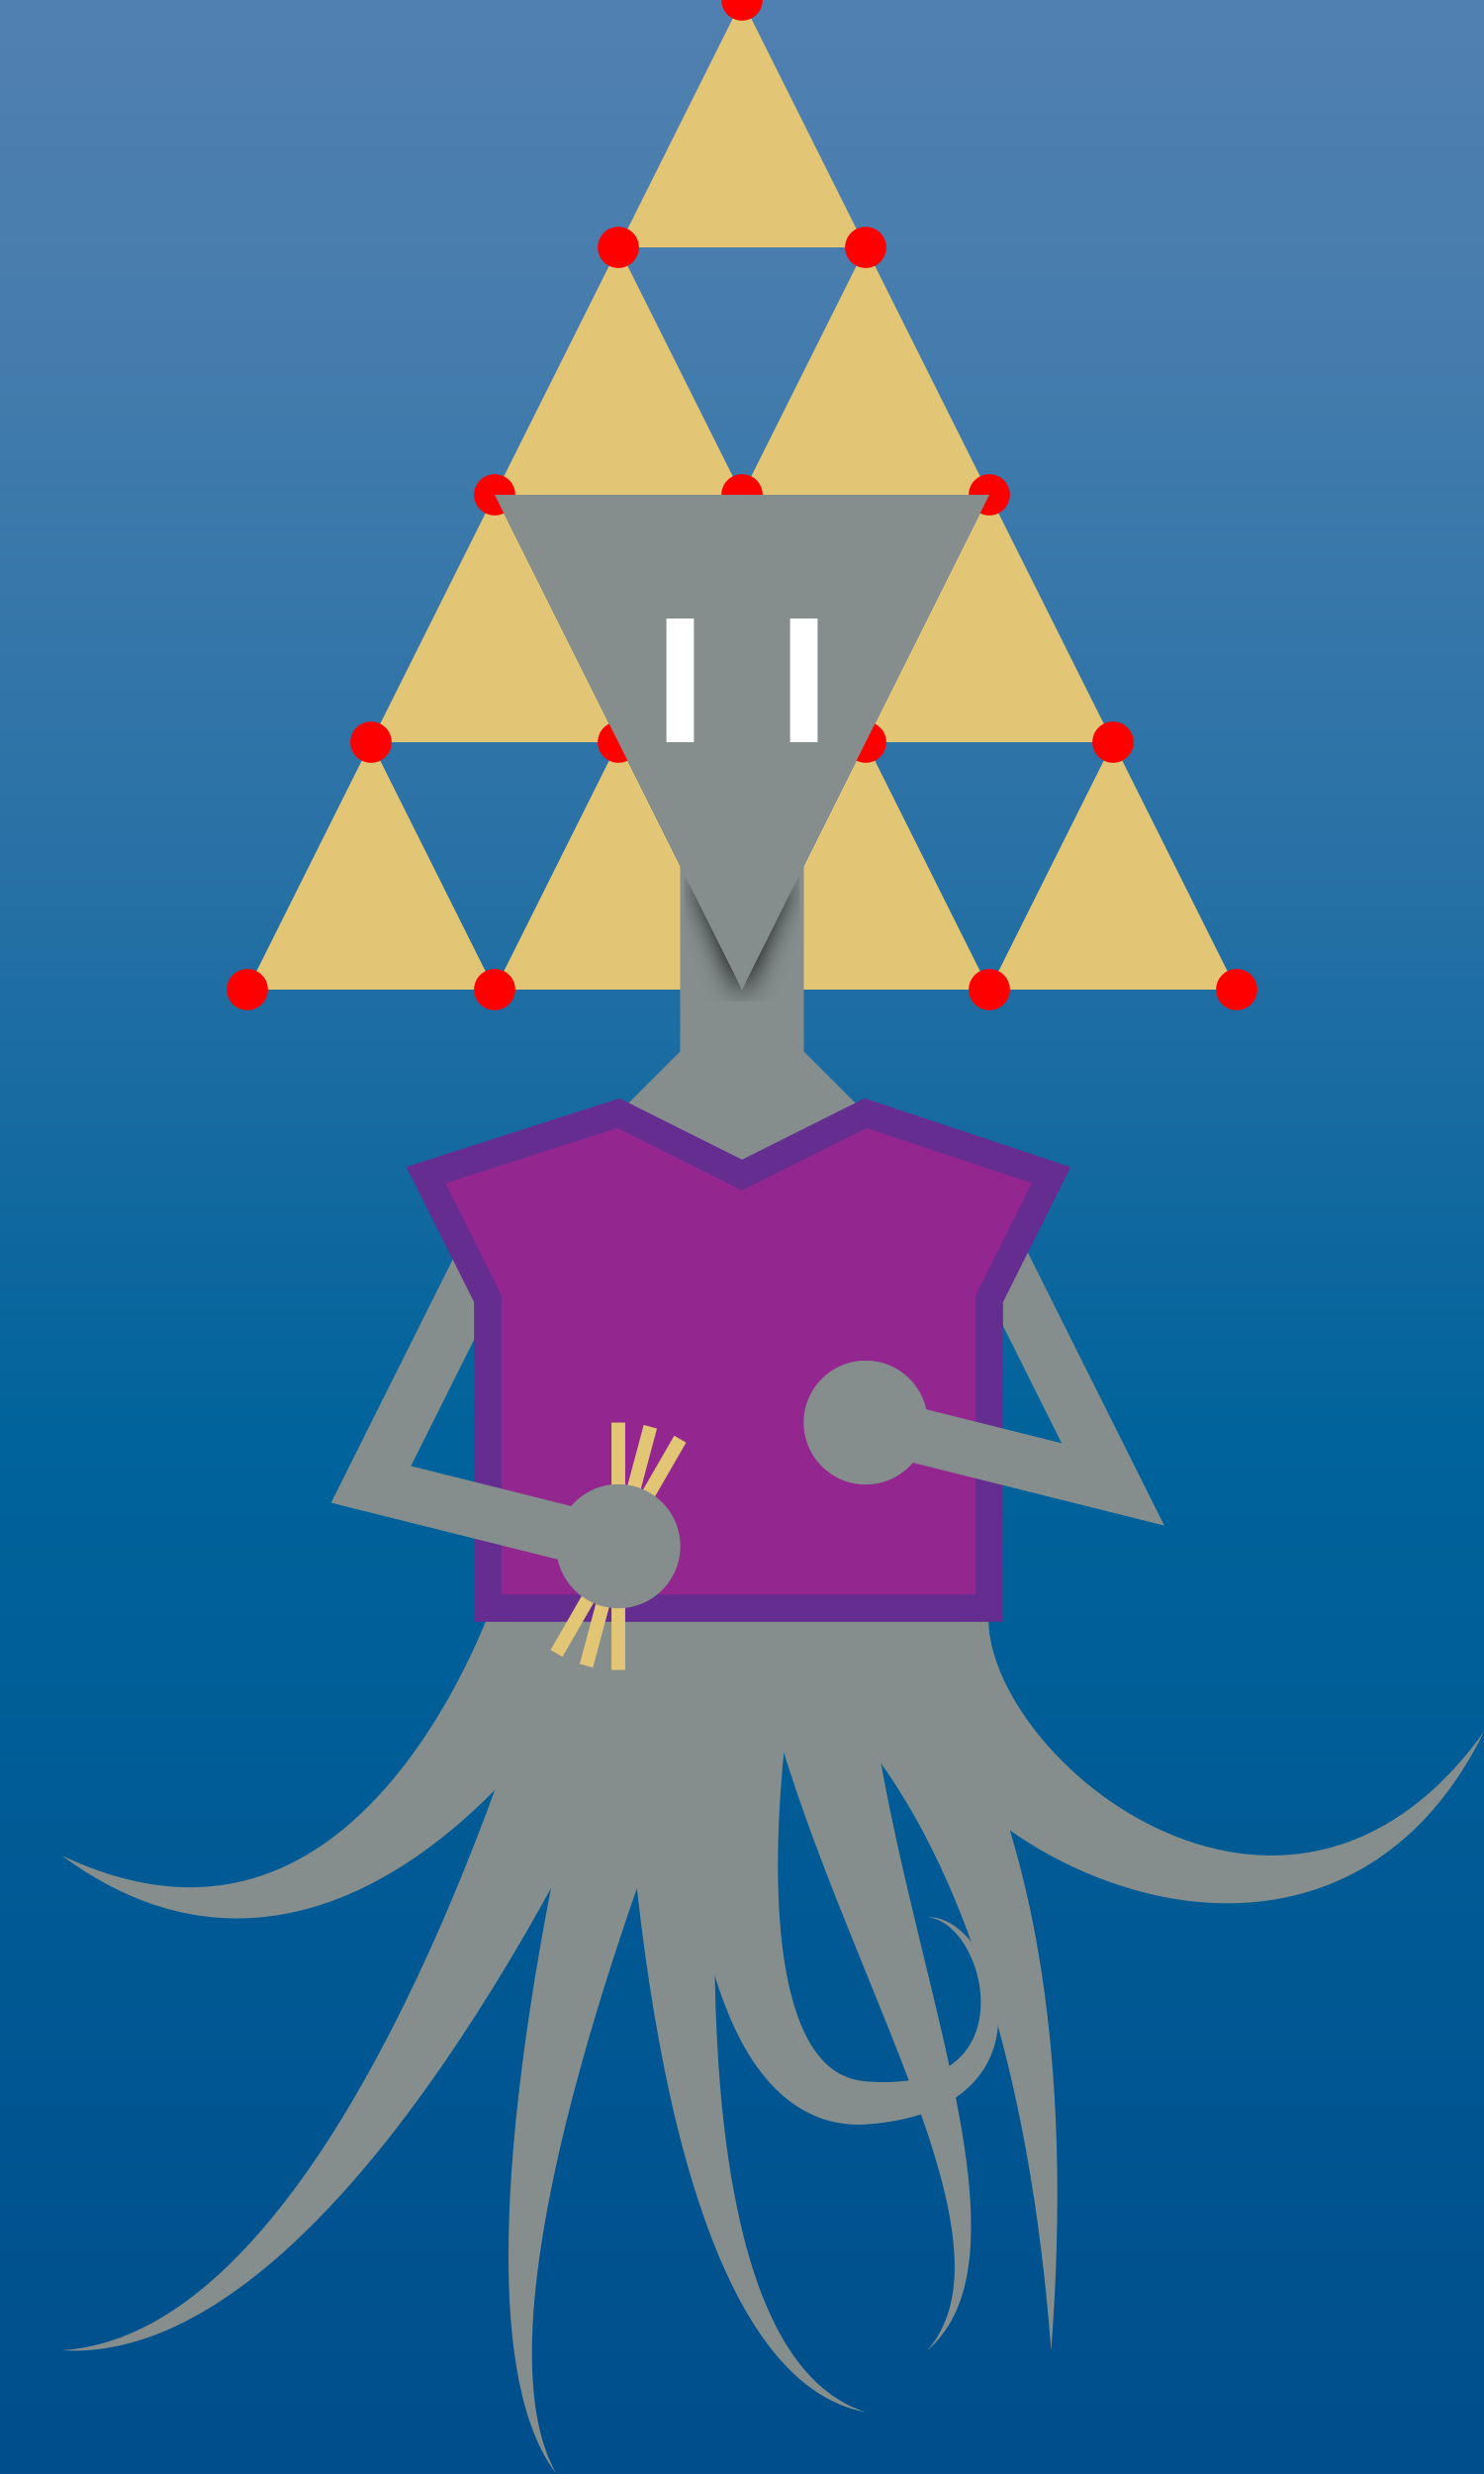
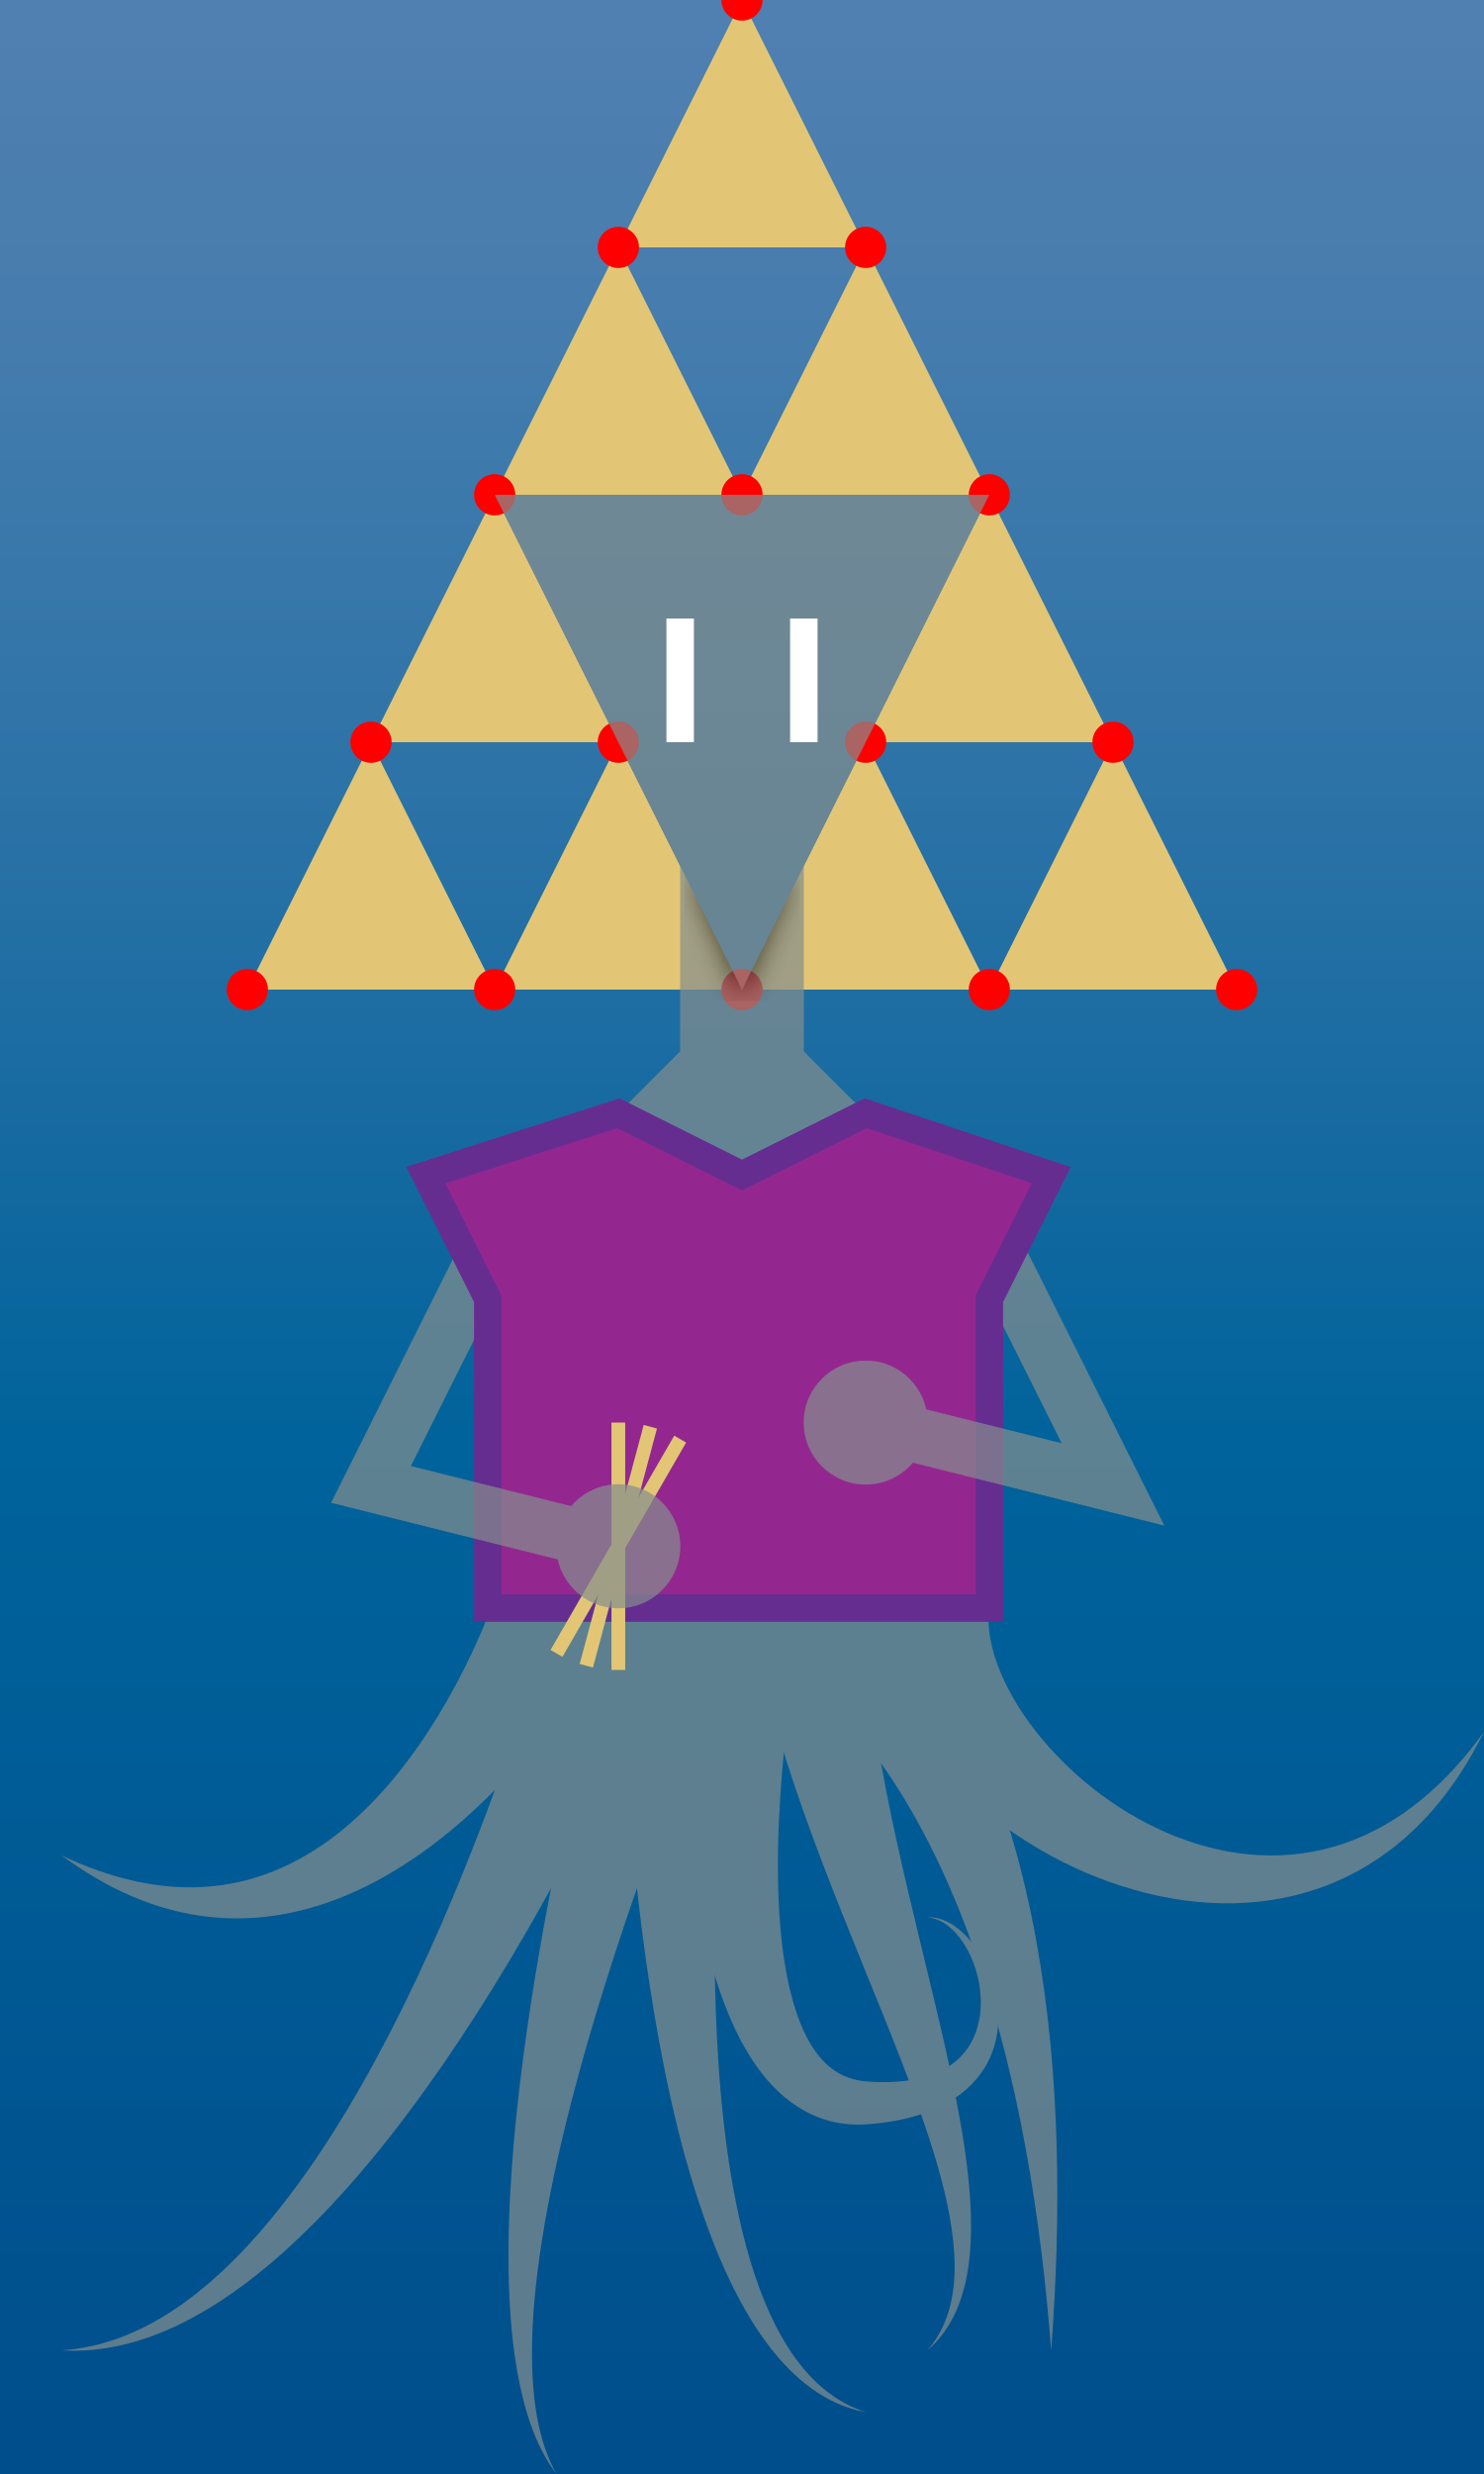
<svg xmlns="http://www.w3.org/2000/svg" version="1.1" x="0px" y="0px" width="216px" height="360px" viewBox="0 3 216 360" overflow="visible" enable-background="new 0 3 216 360" xml:space="preserve">
  <defs>
</defs>
  <filter id="shadow" filterUnits="objectBoundingBox">
    <feGaussianBlur stdDeviation="2" result="blur" in="SourceAlpha" />
    <feOffset dy="1" dx="0" result="offsetBlurredAlpha" in="blur" />
    <feMerge>
      <feMergeNode in="offsetBlurredAlpha" />
      <feMergeNode in="SourceGraphic" />
    </feMerge>
  </filter>
  <linearGradient id="SVGID_1_" gradientUnits="userSpaceOnUse" x1="107.999" y1="3" x2="107.999" y2="363">
    <stop offset="0" style="stop-color:#5080B1" />
    <stop offset="0.118" style="stop-color:#477DAE" />
    <stop offset="0.314" style="stop-color:#2D73A7" />
    <stop offset="0.562" style="stop-color:#04649C" />
    <stop offset="0.584" style="stop-color:#00639B" />
    <stop offset="1" style="stop-color:#004E8C" />
  </linearGradient>
  <rect y="3" fill="url(#SVGID_1_)" width="216" height="360" />
  <g>
    <g>
      <polygon fill="#E2C675" points="90,111 54,111 72,75   " />
      <polygon fill="#E2C675" points="54,111 36,147 72,147   " />
      <polygon fill="#E2C675" points="90,111 72,147 108,147   " />
      <polygon fill="#E2C675" points="162,111 126,111 144,75   " />
      <polygon fill="#E2C675" points="126,111 108,147 144,147   " />
      <polygon fill="#E2C675" points="162,111 144,147 180,147   " />
      <polygon fill="#E2C675" points="126,39 90,39 108,3   " />
      <polygon fill="#E2C675" points="90,39 72,75 108,75   " />
      <polygon fill="#E2C675" points="126,39 108,75 144,75   " />
    </g>
  </g>
  <g>
    <g>
      <circle fill="#FF0000" cx="90" cy="39" r="3" />
      <circle fill="#FF0000" cx="126" cy="39" r="3" />
      <path fill="#FF0000" d="M108,6c-1.654,0-3-1.346-3-3s1.346-3,3-3c1.654,0,3,1.346,3,3S109.654,6,108,6z" />
      <circle fill="#FF0000" cx="180" cy="147" r="3" />
      <circle fill="#FF0000" cx="162" cy="111" r="3" />
      <circle fill="#FF0000" cx="144" cy="75" r="3" />
      <path fill="#FF0000" d="M108,78c-1.654,0-3-1.346-3-3s1.346-3,3-3c1.654,0,3,1.346,3,3S109.654,78,108,78z" />
      <circle fill="#FF0000" cx="72" cy="75" r="3" />
      <circle fill="#FF0000" cx="54" cy="111" r="3" />
      <circle fill="#FF0000" cx="90" cy="111" r="3" />
      <circle fill="#FF0000" cx="36" cy="147" r="3" />
      <circle fill="#FF0000" cx="72" cy="147" r="3" />
      <path fill="#FF0000" d="M108,150c-1.654,0-3-1.346-3-3s1.346-3,3-3c1.654,0,3,1.346,3,3S109.654,150,108,150z" />
      <circle fill="#FF0000" cx="144" cy="147" r="3" />
      <circle fill="#FF0000" cx="126" cy="111" r="3" />
    </g>
  </g>
-   <g>
+   <g opacity="0.7">
    <g>
      <path fill="#858E8D" d="M89.256,240.583c-0.591,1.114-1.108,1.967-1.669,2.896c-0.553,0.908-1.115,1.794-1.686,2.671    c-1.144,1.75-2.326,3.457-3.551,5.131c-2.449,3.345-5.064,6.558-7.869,9.614c-5.608,6.088-12.001,11.642-19.427,15.676    c-3.702,2.006-7.667,3.598-11.776,4.552c-4.104,0.963-8.344,1.26-12.444,0.851c-4.105-0.399-8.05-1.491-11.697-3.065    C15.482,277.338,12.115,275.301,9,273c6.97,3.338,14.618,5.211,21.865,4.474c7.259-0.673,13.804-3.896,19.221-8.407    c5.447-4.52,9.911-10.231,13.667-16.366c1.875-3.074,3.574-6.27,5.098-9.534c0.763-1.631,1.481-3.281,2.148-4.935    c0.333-0.827,0.653-1.655,0.955-2.477c0.291-0.8,0.607-1.686,0.791-2.338L89.256,240.583z" />
      <path fill="#858E8D" d="M107.463,240.063c-2.103,4.761-4.163,9.765-6.142,14.713c-1.982,4.969-3.901,9.971-5.747,14.999    c-3.689,10.059-7.106,20.224-10.075,30.511c-2.948,10.287-5.506,20.703-7,31.276c-0.729,5.283-1.195,10.613-1.039,15.94    c0.085,2.661,0.324,5.323,0.854,7.94c0.531,2.611,1.347,5.193,2.686,7.557c-1.653-2.155-2.857-4.665-3.77-7.257    c-0.915-2.599-1.541-5.296-2.009-8.013c-0.921-5.443-1.205-10.971-1.212-16.475c0.022-11.02,1.15-21.982,2.689-32.85    c1.56-10.871,3.588-21.659,5.909-32.384c1.162-5.363,2.401-10.709,3.713-16.044c1.323-5.354,2.675-10.617,4.217-16.042    L107.463,240.063z" />
      <path fill="#858E8D" d="M107.975,228.671c-0.753,5.329-1.37,10.917-1.905,16.418c-0.532,5.525-0.971,11.066-1.31,16.613    c-0.67,11.095-0.96,22.219-0.599,33.309c0.396,11.073,1.343,22.173,3.936,32.891c1.326,5.335,3.073,10.599,5.802,15.356    c1.369,2.367,3.002,4.598,5.009,6.483c1.998,1.885,4.4,3.398,7.093,4.259c-2.78-0.493-5.461-1.701-7.805-3.389    c-2.354-1.684-4.392-3.802-6.163-6.097c-3.54-4.619-6.101-9.884-8.222-15.243c-4.185-10.777-6.676-22.062-8.604-33.354    c-1.891-11.313-3.115-22.709-3.947-34.124c-0.413-5.71-0.722-11.426-0.934-17.152c-0.205-5.751-0.342-11.412-0.301-17.312    L107.975,228.671z" />
      <path fill="#858E8D" d="M116.933,238.097c-0.459,2.278-0.879,4.81-1.257,7.25c-0.378,2.466-0.718,4.943-1.018,7.424    c-0.599,4.963-1.042,9.942-1.271,14.904c-0.224,4.959-0.239,9.909,0.116,14.758c0.363,4.832,1.078,9.622,2.575,13.868    c1.503,4.241,3.842,7.779,7.402,9.021c0.446,0.162,0.914,0.293,1.401,0.386c0.242,0.051,0.49,0.087,0.742,0.119l0.356,0.044    l0.483,0.031c1.16,0.079,2.362,0.101,3.521,0.045c2.326-0.109,4.6-0.527,6.599-1.435c1.995-0.9,3.687-2.335,4.762-4.28    c1.086-1.935,1.532-4.321,1.391-6.726c-0.142-2.406-0.826-4.85-2.046-7.017c-0.614-1.079-1.368-2.095-2.307-2.924    c-0.932-0.822-2.085-1.469-3.385-1.566c1.301-0.096,2.616,0.392,3.724,1.118c1.119,0.729,2.077,1.689,2.901,2.744    c1.64,2.125,2.779,4.644,3.342,7.342c0.555,2.689,0.504,5.637-0.543,8.416c-1.021,2.786-3.123,5.217-5.63,6.812    c-2.509,1.622-5.315,2.547-8.089,3.093c-1.398,0.275-2.773,0.453-4.19,0.564l-0.483,0.039l-0.609,0.023    c-0.393,0.01-0.788,0.012-1.186-0.008c-0.796-0.029-1.603-0.122-2.404-0.277c-3.237-0.586-6.281-2.345-8.562-4.535    c-2.309-2.197-4.01-4.742-5.388-7.315c-2.726-5.183-4.289-10.556-5.5-15.893c-1.188-5.349-1.948-10.701-2.487-16.046    c-0.533-5.345-0.834-10.682-0.97-16.019c-0.067-2.669-0.091-5.337-0.073-8.012c0.023-2.699,0.068-5.303,0.215-8.145    L116.933,238.097z" />
      <path fill="#858E8D" d="M98.532,239.865c-1.192,2.928-2.384,5.636-3.622,8.404c-1.234,2.749-2.497,5.477-3.789,8.188    c-2.583,5.422-5.276,10.78-8.088,16.077c-5.631,10.585-11.718,20.94-18.531,30.837c-6.833,9.86-14.355,19.375-23.352,27.453    c-4.506,4.004-9.41,7.643-14.836,10.308C20.921,343.796,14.905,345.394,9,345c5.91-0.37,11.422-2.658,16.201-5.823    c4.804-3.175,8.979-7.191,12.753-11.52c7.52-8.718,13.519-18.675,18.834-28.923c5.293-10.278,9.855-20.945,13.95-31.775    c2.044-5.417,3.966-10.88,5.769-16.373c0.901-2.746,1.772-5.5,2.608-8.255c0.828-2.738,1.655-5.555,2.354-8.196L98.532,239.865z" />
      <path fill="#858E8D" d="M126,227.944c-0.746,9.156,0.116,18.727,1.689,28.419c1.579,9.691,3.885,19.454,6.267,29.284    c2.354,9.838,4.913,19.751,6.449,29.964c0.732,5.1,1.222,10.312,0.748,15.521c-0.249,2.595-0.763,5.192-1.751,7.609    c-0.979,2.413-2.477,4.608-4.402,6.258c1.662-1.921,2.756-4.222,3.333-6.608c0.585-2.392,0.699-4.863,0.571-7.312    c-0.283-4.908-1.469-9.742-2.893-14.496c-2.914-9.51-6.83-18.776-10.622-28.177c-3.814-9.397-7.63-18.911-10.819-28.861    c-1.593-4.976-3.025-10.062-4.178-15.307c-1.146-5.219-2.014-10.704-2.393-16.184L126,227.944z" />
      <path fill="#858E8D" d="M143.999,236.861l-0.028,0.425l-0.015,0.211l-0.011,0.077l-0.028,0.155l-0.015,0.253    c-0.021,0.34-0.026,0.691-0.017,1.053c0.021,0.724,0.092,1.485,0.23,2.272c0.266,1.575,0.771,3.242,1.453,4.912    c1.381,3.347,3.48,6.684,6.022,9.741c5.104,6.122,11.919,11.255,19.582,14.286c3.833,1.509,7.895,2.478,12.035,2.701    c4.137,0.229,8.353-0.309,12.384-1.688c4.036-1.365,7.861-3.573,11.288-6.38c3.433-2.806,6.466-6.192,9.119-9.88    c-2.012,4.072-4.477,7.986-7.553,11.494c-3.068,3.503-6.769,6.593-11.034,8.882c-4.252,2.301-9.041,3.771-13.957,4.317    c-4.921,0.557-9.944,0.223-14.804-0.807c-9.735-2.097-18.834-6.743-26.59-13.363c-3.87-3.336-7.423-7.205-10.358-11.833    c-1.457-2.321-2.761-4.835-3.773-7.608c-0.51-1.384-0.938-2.836-1.272-4.351c-0.166-0.757-0.308-1.53-0.417-2.32l-0.08-0.594    l-0.066-0.693l-0.094-0.985L143.999,236.861z" />
      <path fill="#858E8D" d="M121.12,228.998c0.69,0.389,0.988,0.606,1.39,0.879c0.371,0.258,0.713,0.51,1.041,0.762    c0.656,0.502,1.259,1.004,1.84,1.512c1.157,1.015,2.215,2.05,3.216,3.107c1.996,2.114,3.758,4.312,5.367,6.566    c3.21,4.511,5.802,9.235,7.981,14.048c4.346,9.638,7.066,19.602,8.887,29.562c1.805,9.97,2.68,19.965,2.959,29.905    c0.276,9.942-0.056,19.835-0.801,29.66c-0.755-9.824-1.925-19.59-3.675-29.196c-1.75-9.602-4.075-19.052-7.195-28.11    c-3.122-9.042-7.05-17.728-12.048-25.396c-2.494-3.825-5.263-7.39-8.283-10.48c-1.508-1.543-3.081-2.967-4.683-4.199    c-0.799-0.614-1.605-1.183-2.391-1.672c-0.392-0.242-0.779-0.468-1.139-0.655c-0.18-0.094-0.353-0.178-0.503-0.244    c-0.121-0.051-0.35-0.149-0.204-0.044L121.12,228.998z" />
    </g>
  </g>
-   <polyline fill="#858E8D" points="99,129 99,156 90,165 108,174 126,165 117,156 117,129 " />
-   <g filter="url(#shadow)">
-     <polygon fill="#858E8D" points="101,130 108,146.999 115,130  " />
+   <g opacity="0.7">
+     <polyline fill="#858E8D" points="99,129 99,156 90,165 108,174 126,165 117,156 117,129 " />
+     <g filter="url(#shadow)">
+       <polygon fill="#858E8D" points="101,130 108,146.999 115,130  " />
+     </g>
+     <polygon fill="#858E8D" points="72,75 108,147 144,75 " />
  </g>
-   <polygon fill="#858E8D" points="72,75 108,147 144,75 " />
  <line fill="none" stroke="#FFFFFF" stroke-width="4" stroke-miterlimit="10" x1="99" y1="111" x2="99" y2="93" />
  <line fill="none" stroke="#FFFFFF" stroke-width="4" stroke-miterlimit="10" x1="117" y1="111" x2="117" y2="93" />
  <g>
    <polygon fill="#93278F" points="126,165 153,174 144,192 144,237 71,237 71,192 62,174 90,165 108,174  " />
    <polygon fill="#93278F" points="126,165 153,174 144,192 144,237 71,237 71,192 62,174 90,165 108,174  " />
    <polygon fill="none" stroke="#662D91" stroke-width="4" stroke-miterlimit="10" points="126,165 153,174 144,192 144,237 71,237    71,192 62,174 90,165 108,174  " />
  </g>
  <g>
    <g>
      <line fill="none" stroke="#E2C675" stroke-width="2" stroke-miterlimit="10" x1="99" y1="212.411" x2="81" y2="243.589" />
      <line fill="none" stroke="#E2C675" stroke-width="2" stroke-miterlimit="10" x1="94.659" y1="210.613" x2="85.341" y2="245.387" />
      <line fill="none" stroke="#E2C675" stroke-width="2" stroke-miterlimit="10" x1="90" y1="210" x2="90" y2="246" />
    </g>
  </g>
-   <g>
+   <g opacity="0.7">
    <g>
      <polyline fill="none" stroke="#858E8D" stroke-width="8" stroke-miterlimit="10" points="144,183 162,219 126,210   " />
      <g>
        <circle fill="#858E8D" cx="126" cy="210" r="9.023" />
      </g>
    </g>
  </g>
-   <g>
+   <g opacity="0.7">
    <g>
      <polyline fill="none" stroke="#858E8D" stroke-width="8" stroke-miterlimit="10" points="72,183 54,219 90,228   " />
      <g>
        <circle fill="#858E8D" cx="90" cy="228" r="9.023" />
      </g>
    </g>
  </g>
  <polyline fill="#93278F" stroke="#662D91" stroke-width="4" stroke-miterlimit="10" points="71,201 71,192 62,174 90,165 108,174   126,165 153,174 144,192 144,201 " />
</svg>
